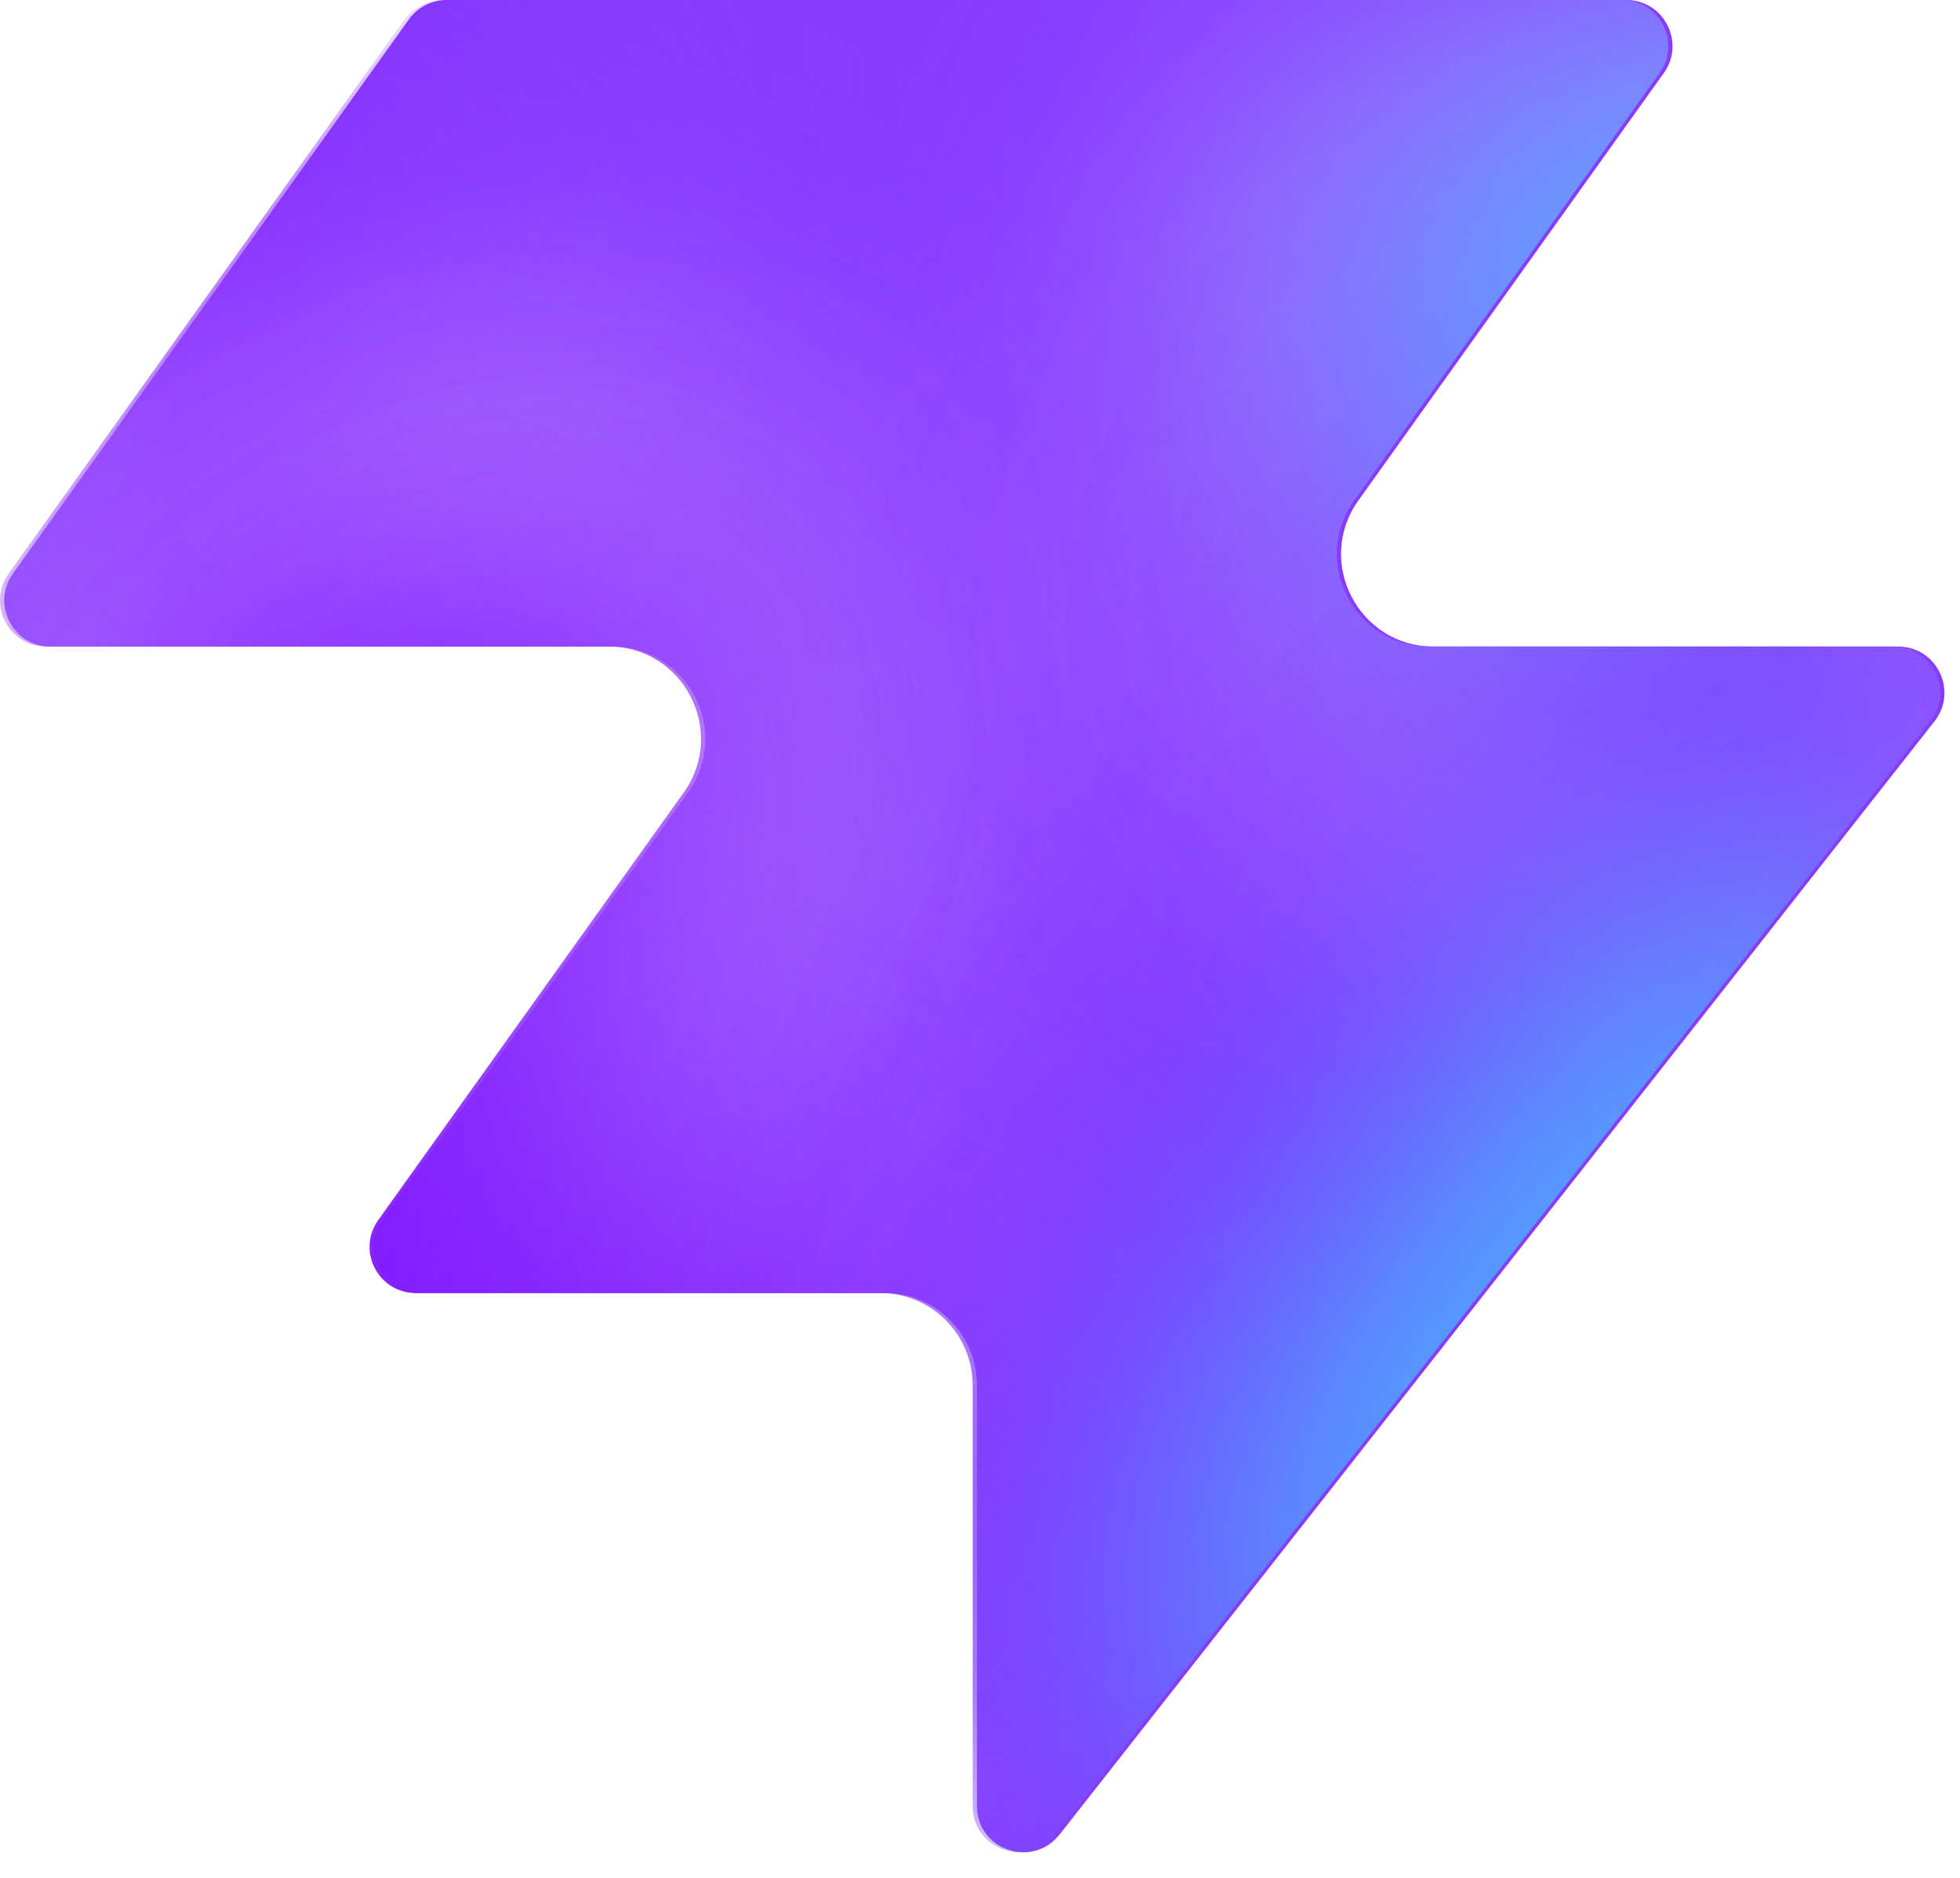
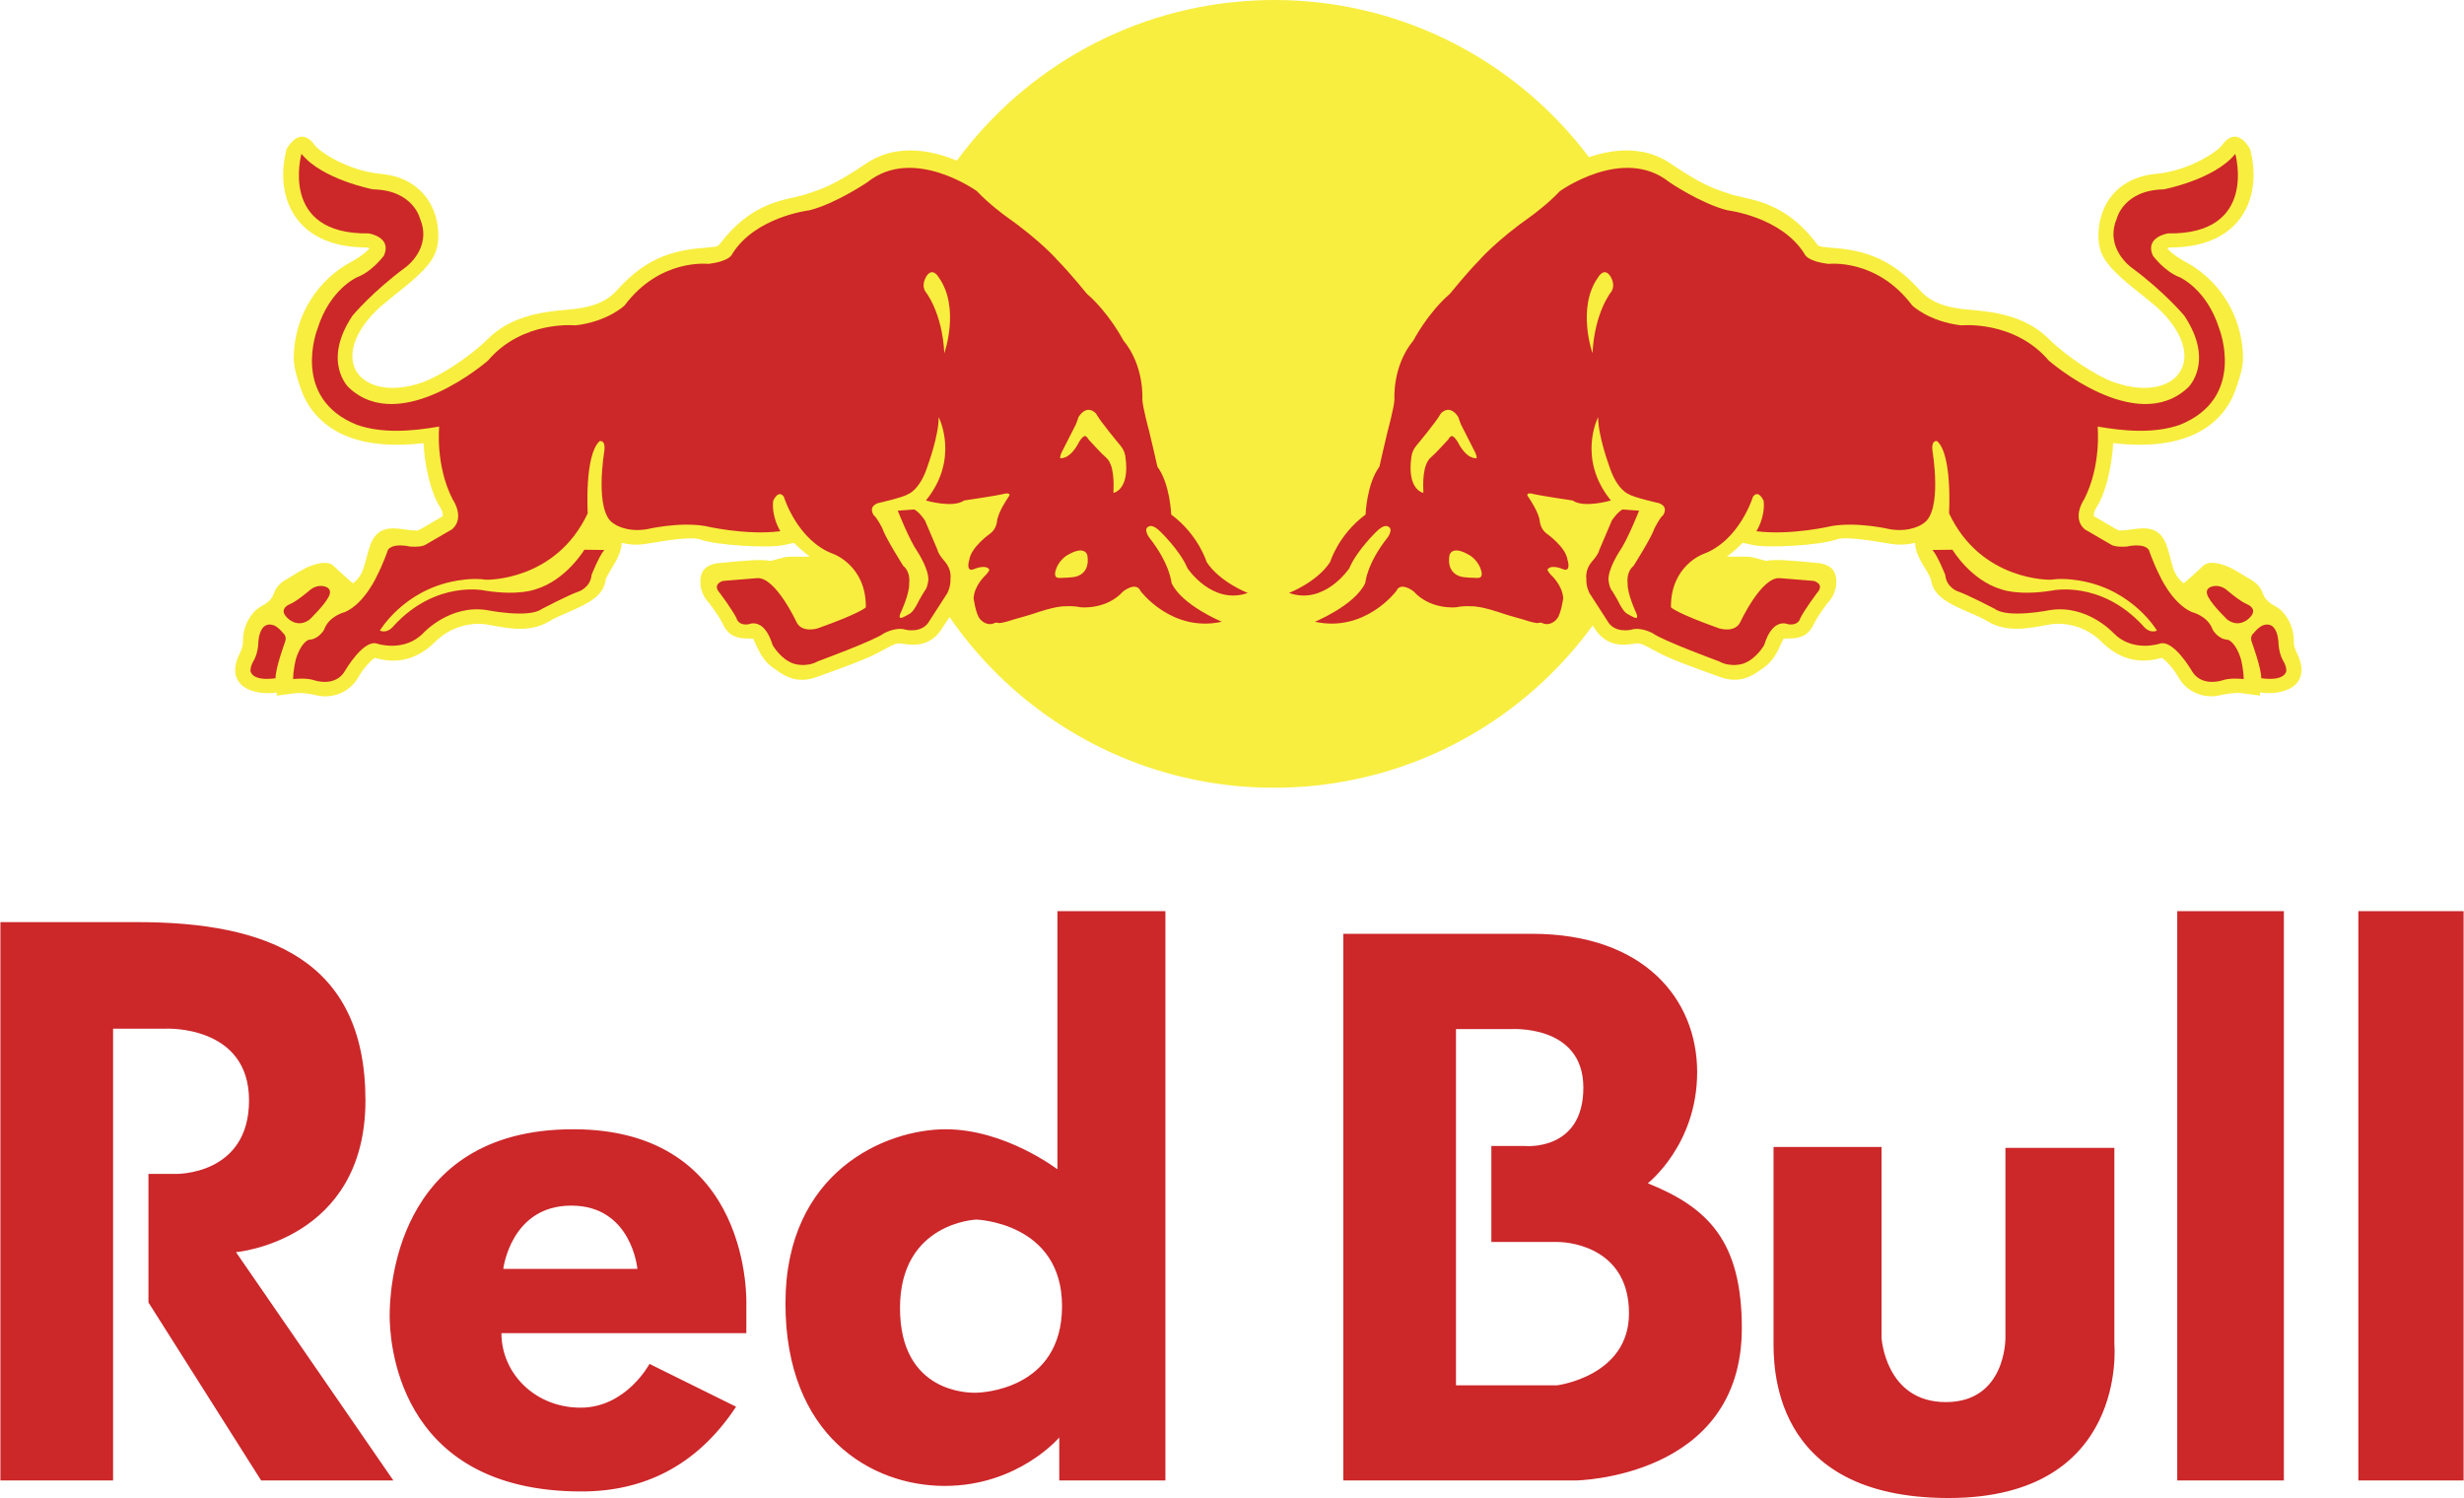
- <svg xmlns="http://www.w3.org/2000/svg" width="48" height="46" fill="none" viewBox="0 0 48 46">
-   <path fill="#863bff" d="M25.946 44.938c-.664.845-2.021.375-2.021-.698V33.937a2.26 2.26 0 0 0-2.262-2.262H10.287c-.92 0-1.456-1.04-.92-1.788l7.48-10.471c1.07-1.497 0-3.578-1.842-3.578H1.237c-.92 0-1.456-1.04-.92-1.788L10.013.474c.214-.297.556-.474.92-.474h28.894c.92 0 1.456 1.04.92 1.788l-7.48 10.471c-1.07 1.498 0 3.579 1.842 3.579h11.377c.943 0 1.473 1.088.89 1.83L25.947 44.94z" style="fill:#863bff;fill:color(display-p3 .525 .23 1);fill-opacity:1" />
-   <mask id="a" width="48" height="46" x="0" y="0" maskUnits="userSpaceOnUse" style="mask-type:alpha">
-     <path fill="#000" d="M25.842 44.938c-.664.844-2.021.375-2.021-.698V33.937a2.26 2.26 0 0 0-2.262-2.262H10.183c-.92 0-1.456-1.04-.92-1.788l7.48-10.471c1.07-1.498 0-3.579-1.842-3.579H1.133c-.92 0-1.456-1.04-.92-1.787L9.91.473c.214-.297.556-.474.92-.474h28.894c.92 0 1.456 1.04.92 1.788l-7.48 10.471c-1.07 1.498 0 3.578 1.842 3.578h11.377c.943 0 1.473 1.088.89 1.832L25.843 44.94z" style="fill:#000;fill-opacity:1" />
-   </mask>
-   <g mask="url(#a)">
-     <g filter="url(#b)">
-       <ellipse cx="5.508" cy="14.704" fill="#ede6ff" rx="5.508" ry="14.704" style="fill:#ede6ff;fill:color(display-p3 .927 .903 1);fill-opacity:1" transform="matrix(.00324 1 1 -.00324 -4.47 31.516)" />
-     </g>
-     <g filter="url(#c)">
-       <ellipse cx="10.399" cy="29.851" fill="#ede6ff" rx="10.399" ry="29.851" style="fill:#ede6ff;fill:color(display-p3 .927 .903 1);fill-opacity:1" transform="matrix(.00324 1 1 -.00324 -39.328 7.883)" />
-     </g>
-     <g filter="url(#d)">
-       <ellipse cx="5.508" cy="30.487" fill="#7e14ff" rx="5.508" ry="30.487" style="fill:#7e14ff;fill:color(display-p3 .492 .077 1);fill-opacity:1" transform="rotate(89.814 -25.913 -14.639)scale(1 -1)" />
-     </g>
-     <g filter="url(#e)">
-       <ellipse cx="5.508" cy="30.599" fill="#7e14ff" rx="5.508" ry="30.599" style="fill:#7e14ff;fill:color(display-p3 .492 .077 1);fill-opacity:1" transform="rotate(89.814 -32.644 -3.334)scale(1 -1)" />
-     </g>
-     <g filter="url(#f)">
-       <ellipse cx="5.508" cy="30.599" fill="#7e14ff" rx="5.508" ry="30.599" style="fill:#7e14ff;fill:color(display-p3 .492 .077 1);fill-opacity:1" transform="matrix(.00324 1 1 -.00324 -34.34 30.47)" />
-     </g>
-     <g filter="url(#g)">
-       <ellipse cx="14.072" cy="22.078" fill="#ede6ff" rx="14.072" ry="22.078" style="fill:#ede6ff;fill:color(display-p3 .927 .903 1);fill-opacity:1" transform="rotate(93.35 24.506 48.493)scale(-1 1)" />
-     </g>
-     <g filter="url(#h)">
-       <ellipse cx="3.47" cy="21.501" fill="#7e14ff" rx="3.47" ry="21.501" style="fill:#7e14ff;fill:color(display-p3 .492 .077 1);fill-opacity:1" transform="rotate(89.009 28.708 47.59)scale(-1 1)" />
-     </g>
-     <g filter="url(#i)">
-       <ellipse cx="3.47" cy="21.501" fill="#7e14ff" rx="3.47" ry="21.501" style="fill:#7e14ff;fill:color(display-p3 .492 .077 1);fill-opacity:1" transform="rotate(89.009 28.708 47.59)scale(-1 1)" />
-     </g>
-     <g filter="url(#j)">
-       <ellipse cx=".387" cy="8.972" fill="#7e14ff" rx="4.407" ry="29.108" style="fill:#7e14ff;fill:color(display-p3 .492 .077 1);fill-opacity:1" transform="rotate(39.51 .387 8.972)" />
-     </g>
-     <g filter="url(#k)">
-       <ellipse cx="47.523" cy="-6.092" fill="#7e14ff" rx="4.407" ry="29.108" style="fill:#7e14ff;fill:color(display-p3 .492 .077 1);fill-opacity:1" transform="rotate(37.892 47.523 -6.092)" />
-     </g>
-     <g filter="url(#l)">
-       <ellipse cx="41.412" cy="6.333" fill="#47bfff" rx="5.971" ry="9.665" style="fill:#47bfff;fill:color(display-p3 .28 .748 1);fill-opacity:1" transform="rotate(37.892 41.412 6.333)" />
-     </g>
-     <g filter="url(#m)">
-       <ellipse cx="-1.879" cy="38.332" fill="#7e14ff" rx="4.407" ry="29.108" style="fill:#7e14ff;fill:color(display-p3 .492 .077 1);fill-opacity:1" transform="rotate(37.892 -1.88 38.332)" />
-     </g>
-     <g filter="url(#n)">
-       <ellipse cx="-1.879" cy="38.332" fill="#7e14ff" rx="4.407" ry="29.108" style="fill:#7e14ff;fill:color(display-p3 .492 .077 1);fill-opacity:1" transform="rotate(37.892 -1.88 38.332)" />
-     </g>
-     <g filter="url(#o)">
-       <ellipse cx="35.651" cy="29.907" fill="#7e14ff" rx="4.407" ry="29.108" style="fill:#7e14ff;fill:color(display-p3 .492 .077 1);fill-opacity:1" transform="rotate(37.892 35.651 29.907)" />
-     </g>
-     <g filter="url(#p)">
-       <ellipse cx="38.418" cy="32.4" fill="#47bfff" rx="5.971" ry="15.297" style="fill:#47bfff;fill:color(display-p3 .28 .748 1);fill-opacity:1" transform="rotate(37.892 38.418 32.4)" />
-     </g>
+ <svg xmlns="http://www.w3.org/2000/svg" width="2500" height="1520" viewBox="0 0 338.072 205.615" id="redbull">
+   <path fill="#f8ee3f" d="M164.622 107.162c.299.057.598.11.896.163l-.896-.163zm2.444.407c.348.052.696.098 1.045.144l-1.045-.144zm2.584.31c.34.031.678.06 1.018.086l-1.018-.086zm1.382.111c.287.021.574.038.861.053l-.861-.053zm1.279.075c.34.015.68.028 1.02.039l-1.02-.039zm1.358.043a44.48 44.48 0 0 0 2.279.002l-2.279-.002zm2.642-.004a62.8 62.8 0 0 0 1.062-.041l-1.062.041zm1.396-.057c.307-.017.609-.036.914-.057l-.914.057zm1.231-.079c.332-.025.665-.053.995-.084l-.995.084zm2.698-.274c.256-.03.51-.063.763-.103l-.763.103zm46.657-85.818a9.605 9.605 0 0 0-.846-.404l.846.404zm-2.772-.997a10.845 10.845 0 0 0-1.07-.164l1.07.164zm66.407 51.863l-.193.027.193-.027zm-247.9-15.069a10.224 10.224 0 0 1-2.724-4.118c-.454-1.315-1.042-2.958-1.042-4.353.029-6.29 3.7-10.962 7.652-13.125 1.796-.982 2.463-1.656 2.737-2.002a1.296 1.296 0 0 0-.415-.106c-5.379 0-8.137-2.09-9.491-3.859-1.283-1.657-1.938-3.793-1.938-6.129 0-1.135.16-2.323.475-3.538 1.516-2.504 2.956-1.816 3.838-.535.562.802 4.413 3.532 9.158 3.965 3.453.328 5.314 2.017 6.282 3.366 1.116 1.562 1.544 3.444 1.544 5.045 0 .655-.074 1.27-.215 1.817-.52 2.11-2.743 4.012-5.839 6.435l-1.756 1.456c-2.571 2.25-3.986 4.754-3.986 6.876 0 .53.093 1.047.272 1.524.074.196.163.385.268.564 1.149 1.945 4.396 3.165 9.106 1.517 2.177-.755 6.368-3.393 8.927-5.93 3.011-3.004 7.03-3.725 10.9-4.031 3.356-.253 5.422-1.076 6.877-2.712 4.3-4.845 8.438-5.526 12.311-5.814 1.482-.114 1.562-.22 1.755-.481 2.135-2.843 4.328-4.348 6.296-5.224 1.5-.667 2.87-.971 3.992-1.217l1.362-.335.34-.12c2.156-.694 3.825-1.269 8.211-4.233l.187-.118.001-.002.184-.115.002-.001.185-.109.003-.001.185-.106.003-.001.186-.098.006-.002.184-.096.006-.002.185-.09.008-.002.186-.086.007-.004.187-.078.008-.003.186-.077.01-.002.187-.07.009-.005.185-.066.197-.066.013-.003.184-.059.012-.003.187-.054.013-.003.185-.051.014-.004.186-.044.017-.004.183-.042.015-.004.187-.038.016-.004.185-.034.017-.003.185-.031.017-.002.183-.027.019-.004.184-.021.019-.004.181-.02.02-.001.183-.017.021-.002.182-.013.021-.002.179-.011.021-.001.181-.008.202-.006h.021l.18-.002h.224l.178.002.021.001h.021c.128.003.256.011.384.018l.176.011.025.002.173.013.026.002.173.017.027.003.172.017.028.002.171.021.027.004.17.021.029.005.168.025.028.005.169.026.03.006.165.029.031.005.164.03.03.007c.262.049.52.107.773.169l.159.04.032.009c.255.066.507.136.755.21l.147.046.036.011c.492.155.969.33 1.431.515l.13.054.17.07C140.648 9.307 155.478.828 172.333.061V.057A56.503 56.503 0 0 1 174.824 0a56.724 56.724 0 0 1 1.647.025c.273.009.546.02.818.031h.003c.27.013.543.026.814.043 16.31.98 30.674 9.194 39.925 21.475 1.321-.459 2.76-.792 4.229-.892l.039-.002.139-.009.145-.007.035-.002.038-.001.142-.004.038-.002.142-.001.038-.001.145-.001h.035l.145.001h.036l.179.003.146.006.032.001.146.007.034.002.147.01.028.002.149.012.029.002.15.015.027.003a10.8 10.8 0 0 1 1.07.164l.157.032.021.005.155.037.022.004.156.04.021.005.158.042.017.005.162.045.015.005.158.049.018.005.161.053.014.004.174.061.163.058.01.005.162.063.01.004.165.066.01.005c.285.12.567.253.846.404l.005.003.165.088.002.002.165.095.003.001.165.1.002.001.163.103v.001l.165.106c3.022 2.054 4.768 2.959 6.258 3.55.67.267 1.292.468 1.952.683l.347.12 1.376.335c.746.164 1.598.353 2.521.655 2.309.752 5.068 2.212 7.745 5.786.194.261.28.367 1.769.481 3.869.289 8 .969 12.318 5.814 1.444 1.636 3.5 2.458 6.855 2.712 3.893.306 7.899 1.026 10.904 4.031 2.562 2.537 6.748 5.175 8.931 5.93 4.708 1.648 7.971.428 9.093-1.517.246-.41.411-.861.495-1.338a4.34 4.34 0 0 0 .067-.75c0-2.122-1.417-4.626-3.981-6.876l-.319-.265-1.454-1.191c-3.084-2.423-5.308-4.325-5.844-6.435-.141-.547-.202-1.162-.202-1.817 0-1.602.438-3.483 1.532-5.045.975-1.349 2.856-3.038 6.287-3.366 4.77-.433 8.6-3.163 9.16-3.965.897-1.281 2.323-1.969 3.833.535.32 1.215.48 2.403.48 3.538 0 2.349-.655 4.472-1.937 6.129-1.363 1.769-4.112 3.859-9.5 3.859-.114 0-.273.053-.406.106.267.347.934 1.021 2.734 2.002 3.952 2.164 7.627 6.836 7.66 13.125 0 1.395-.581 3.037-1.05 4.353a10.363 10.363 0 0 1-2.28 3.699c-.137.142-.28.282-.431.419-2.226 2.068-5.934 3.691-12.112 3.322a33.547 33.547 0 0 1-1.947-.176c-.16 3.117-1.015 6.822-2.218 8.691-.366.587-.438.981-.438 1.174 0 .081.008.128.008.162.038.013 2.741 1.608 2.741 1.608l.436.221s.254.12.287.147c.039-.014.934-.054.934-.054l.177-.025.018-.002c1.69-.161 4.271-.988 5.368 2.076.287.813.462 1.521.627 2.148.335 1.282.622 2.234 1.744 3.099 0 0 .555-.476 1.185-1.036a44.138 44.138 0 0 0 1.431-1.321c.782-.801 2.229-.394 3.272 0 1.055.4 2.361 1.309 3.284 1.835.929.521 1.441 1.182 1.708 1.971.279.787.924 1.308 1.908 1.829.95.54 2.312 2.27 2.312 4.605 0 .358.04.664.141.989.069.215.163.439.292.694 1.328 2.677.262 4.025-.507 4.593-1.034.774-2.858 1.094-4.572.814l.014.44-2.503-.334c-.97-.121-2.249.127-3.013.286l-.18.048c-1.782.354-4.112-.249-5.421-2.375-.048-.079-.096-.158-.141-.242-.668-1.173-1.708-2.262-2.217-2.563-.735.202-1.896.476-3.278.335-1.282-.129-2.761-.621-4.265-1.867-.249-.207-.5-.436-.749-.684-2.21-2.217-5.126-2.671-6.959-2.39l-1.093.194c-2.256.408-5.074.928-7.677-.66-.648-.395-1.582-.802-2.498-1.189-2.363-1.029-4.806-2.09-5.139-4.327-.056-.399-.488-1.128-.843-1.708-.312-.513-.652-1.074-.915-1.675-.253-.574-.435-1.185-.452-1.823a7.975 7.975 0 0 1-2.371.242 8.816 8.816 0 0 1-.842-.083l-1.026-.159c-1.729-.295-5.35-.89-6.503-.469-2.296.828-9.521 1.228-11.502.775 0 0-.729-.16-1.416-.306-.66.681-1.396 1.32-2.17 1.889 1.45.079 2.725-.101 3.601.125l1.82.48c.581-.172 2.002-.152 2.809-.079l2.132.16 2.432.234c1.172.235 2.416.741 2.203 3.037-.082.708-.478 1.709-1.074 2.297-.328.36-1.599 2.203-1.878 2.783l-.091.181c-.495 1.055-1.229 2.024-3.366 2.024a7.7 7.7 0 0 0-.813.032c-.065.173-.24.494-.24.494-.481 1.094-1.176 2.617-2.504 3.498l-.355.255c-1.066.761-2.842 2.015-5.561 1.028l-.936-.335c-2.37-.854-5.954-2.135-7.763-3.124l-.254-.14c-1.685-.922-2.058-1.107-2.67-1.021l-.34.053c-1.292.181-3.728.508-5.412-2.284l-.154-.242c-7.985 10.96-19.987 18.805-33.839 21.366l-.061.013c-.472.086-.948.166-1.424.241l-.177.026-.651.096c-.253.038-.507.072-.763.104l-.464.058-.732.079-.507.053c-.33.031-.663.059-.995.084l-.315.021c-.305.021-.607.041-.914.057l-.334.018c-.354.017-.706.03-1.062.041l-.361.006a44.25 44.25 0 0 1-2.279-.002l-.34-.004a86.89 86.89 0 0 1-1.02-.039l-.416-.023c-.287-.016-.574-.031-.861-.053l-.365-.024a69.83 69.83 0 0 1-1.018-.086l-.502-.052-.665-.072-.371-.043a33.63 33.63 0 0 1-1.045-.145l-.421-.062-.744-.116-.383-.064c-.299-.053-.598-.105-.896-.163l-.645-.129-.33-.067c-.441-.096-.885-.191-1.323-.297l-.116-.027-.689-.168-.354-.091c-.411-.106-.82-.22-1.228-.334l-.146-.043c-12.146-3.504-22.525-11.153-29.522-21.313l-.921 1.402c-1.668 2.792-4.099 2.464-5.408 2.284l-.34-.053c-.61-.086-.996.099-2.665 1.021l-.268.14c-1.803.989-5.373 2.27-7.756 3.124l-.938.335c-2.717.987-4.499-.269-5.545-1.028l-.367-.255c-1.329-.88-2.017-2.403-2.505-3.498 0 0-.16-.321-.238-.494a7.774 7.774 0 0 0-.815-.032c-2.117 0-2.872-.969-3.359-2.024l-.086-.181c-.287-.58-1.542-2.423-1.889-2.783-.587-.587-1.004-1.589-1.07-2.297-.22-2.296 1.041-2.802 2.202-3.037l2.433-.234 2.136-.16c.794-.073 2.216-.093 2.796.079l1.822-.48c.867-.226 2.155-.046 3.592-.125a20.673 20.673 0 0 1-2.163-1.889c-.695.146-1.417.306-1.417.306-1.987.453-9.199.053-11.481-.775-1.16-.421-4.778.173-6.515.469l-1.042.159a7.952 7.952 0 0 1-3.19-.159c-.055 1.307-.763 2.494-1.37 3.498-.353.58-.8 1.309-.854 1.708-.312 2.237-2.785 3.298-5.141 4.327-.915.387-1.835.794-2.488 1.189-2.584 1.588-5.415 1.068-7.678.66l-1.096-.194c-1.823-.281-4.741.173-6.956 2.39-3.387 3.379-6.757 2.636-8.292 2.216-.508.301-1.555 1.39-2.218 2.563-1.28 2.324-3.725 2.984-5.567 2.617l-.185-.048c-.756-.159-2.019-.407-2.986-.286l-2.518.334.027-.44c-1.723.28-3.553-.041-4.591-.814-.763-.568-1.832-1.916-.482-4.593.313-.642.42-1.088.42-1.683 0-2.336 1.351-4.065 2.299-4.605.994-.521 1.648-1.042 1.914-1.829.261-.789.773-1.45 1.703-1.971.92-.526 2.229-1.435 3.278-1.835 1.047-.394 2.494-.801 3.283 0 .795.774 2.616 2.356 2.616 2.356 1.671-1.29 1.511-2.777 2.377-5.248 1.083-3.064 3.674-2.237 5.356-2.076l.193.027s.907.04.934.054c.047-.027.301-.147.301-.147l.421-.221s2.716-1.595 2.743-1.608c.012-.033.012-.081.012-.162 0-.193-.066-.587-.433-1.174-1.208-1.87-2.062-5.574-2.217-8.691-.436.052-.857.095-1.271.128-6.578.528-10.487-1.136-12.774-3.279z" />
+   <g fill="#cc2729">
+     <path d="M60.222 58.547s-.548 5.305 1.842 9.98c0 0 1.771 2.51-.068 4.122l-3.661 2.128s-.492.366-2.125.242c0 0-2.257-.559-3.011.438 0 0-.655 1.917-1.475 3.497 0 0-1.667 3.83-4.426 5.057 0 0-2.199.504-2.866 2.411 0 0-.709 1.338-2.129 1.397 0 0-1.059.336-1.76 2.695 0 0-.382 1.526-.362 2.696 0 0 1.806-.237 2.983.189 0 0 2.894.972 4.188-1.412 0 0 2.5-4.281 4.354-3.637 0 0 3.724 1.246 6.354-1.472 0 0 3.613-3.947 8.716-3.135 0 0 5.748 1.164 7.541-.162 0 0 3.625-1.895 4.985-2.365 0 0 1.664-.489 1.836-2.311 0 0 1.012-2.563 1.748-3.417l-2.742-.031s-2.483 4.176-6.702 5.435c0 0-2.307.922-6.938.173 0 0-6.649-1.506-12.489 4.801 0 0-.798 1.153-1.937.692 0 0 3.227-5.503 10.312-6.807 0 0 2.319-.493 4.253-.179 0 0 9.543.28 13.968-9.115 0 0-.479-8.01 1.634-9.907 0 0 .816-.25.653 1.299 0 0-1.452 8.391 1.275 10.016 0 0 1.583 1.244 4.512.784 0 0 4.44-1.061 8.049-.443 0 0 5.55 1.317 10.319.708 0 0-1.238-1.896-.995-4.163 0 0 .683-1.623 1.466-.579 0 0 1.835 6.062 6.85 7.881 0 0 4.479 1.631 4.406 7.312 0 0-.686.779-6.625 2.889 0 0-2.219.701-2.934-.957 0 0-2.864-6.13-5.357-5.941l-4.681.38s-1.597.409-.421 1.689c0 0 1.603 2.131 2.258 3.403 0 0 .191 1.087 1.697.856 0 0 2.089-1.035 3.267 2.851 0 0 1.078 1.943 2.903 2.564 0 0 1.707.57 3.309-.329 0 0 7.731-2.838 9.077-3.844 0 0 1.672-.936 2.998-.486 0 0 2.319.553 3.274-1.277l2.396-3.707s.526-.913.453-2.06c0 0 .217-1.136-.741-2.291 0 0-.905-.957-1.048-1.65l-1.708-4.014s-.692-1.072-1.452-1.513l-2.28.167s1.569 4.01 2.718 5.644c0 0 1.555 2.378 1.476 3.89 0 0-.103 1.06-.521 1.502 0 0-.526.842-.738 1.251 0 0-.691 1.5-1.252 1.833 0 0-.97.574-1.206.597 0 0-.422.117-.109-.639 0 0 1.278-2.689 1.194-4.127 0 0 .248-1.498-.812-2.375 0 0-2.484-3.921-2.84-5.093 0 0-.779-1.568-1.194-1.837 0 0-.868-1.141.533-1.675 0 0 3.49-.788 4.115-1.216 0 0 1.678-.508 2.768-4.003 0 0 1.501-4.076 1.479-6.592 0 0 2.942 5.672-1.75 11.44 0 0 3.713 1.095 5.249 0 0 0 4.625-.676 5.518-.922 0 0 1.163-.281.499.544 0 0-1.395 1.984-1.513 3.284 0 0-.09 1.035-.938 1.641 0 0-2.629 1.841-2.86 3.604 0 0-.562 1.697.599 1.291 0 0 1.574-.729 2.13.005 0 0 .163.077-.444.758 0 0-1.579 1.374-1.697 3.218 0 0 .292 2.128.85 2.812 0 0 .711.986 1.835.673 0 0 .298-.241.836-.079 0 0 .556-.002 2.008-.504 0 0 2.201-.605 2.937-.865 0 0 2.802-1.002 4.184-.932 0 0 .899-.099 2.045.13 0 0 3.504.398 5.839-2.183 0 0 1.777-1.409 2.38-.041 0 0 4.263 5.72 11.163 4.213 0 0-5.49-2.258-6.914-5.333 0 0-.19-2.611-3.066-6.237 0 0-.879-1.203-.031-1.516 0 0 .491-.367 1.562.708 0 0 2.732 2.621 3.719 5.02 0 0 3.393 5.127 8.283 3.404 0 0-3.839-1.481-5.643-4.243 0 0-1.115-3.738-4.863-6.519 0 0-.147-4.201-1.895-6.562 0 0-.891-3.945-1.131-4.867 0 0-.943-3.465-.937-4.422 0 0 .312-4.526-2.606-8.049 0 0-1.955-3.769-5-6.395 0 0-2.314-2.859-4.035-4.61 0 0-2.264-2.654-7.2-6.117 0 0-2.235-1.625-3.872-3.372 0 0-8.707-6.267-14.997-1.24 0 0-4.344 2.955-7.972 3.87 0 0-7.456.868-10.635 6.043 0 0-.272.956-3.277 1.32 0 0-6.601-.797-11.461 5.695 0 0-2.258 2.204-6.728 2.74 0 0-7.29-.746-12.036 4.843 0 0-11.976 10.447-19.117 3.672 0 0-3.7-3.503.53-9.846 0 0 2.683-3.238 7.26-6.621 0 0 3.713-2.616 2.011-6.683 0 0-.899-3.93-6.464-4.034 0 0-6.983-1.349-9.807-4.875 0 0-3.153 11.105 9.222 10.92 0 0 3.225.477 2.099 3.037 0 0-1.581 2.19-3.703 2.987 0 0-3.733 1.633-5.42 7.069 0 0-3.77 9.516 5.428 13.189 3.54 1.223 7.629.863 11.272.229zM42.513 80.971c.499-.417 1.23-.652 1.879-.5 1.464.315.578 1.583.578 1.583-.593 1.109-2.528 2.98-2.528 2.98-1.721 1.289-3.084-.246-3.084-.246-1.275-1.257.384-1.865.384-1.865.965-.392 2.771-1.952 2.771-1.952zm-3.69 5.948s.535.395.249 1.175c0 0-1.366 3.739-1.302 4.994 0 0-3.023.54-3.442-.952 0 0-.081-.576.412-1.411 0 0 .513-.779.646-2.204 0 0-.045-3.586 2.278-2.636.461.258.825.633 1.159 1.034zm106.55-7.588c-.532-.013-.667-.208-.603-.794.357-1.629 1.663-2.332 1.663-2.332 2.45-1.464 2.748.002 2.748.002.449 2.615-1.618 2.944-1.618 2.944-.413.142-2.19.18-2.19.18zm7.391-11.678c.045-1.227.149-3.954-1.098-4.928-.46-.366-2.28-2.359-2.28-2.359-.277-.483-.49-.513-.49-.513-.375-.036-.859.836-.859.836-1.296 2.501-2.589 2.196-2.589 2.196-.011-.456.294-.965.294-.965a420.64 420.64 0 0 0 1.859-3.654c.189-.434.363-1.012.363-1.012 1.251-1.939 2.43-.463 2.43-.463.526 1.027 3.331 4.373 3.331 4.373.622.74.682 1.535.682 1.535.65 4.583-1.643 4.954-1.643 4.954zm-25.835-27.666c-.383-.689-.225-1.392.16-2.062.868-1.33 1.679.121 1.679.121 2.997 4.178.784 10.433.784 10.433-.308-5.757-2.623-8.492-2.623-8.492zM287.842 58.547s.548 5.305-1.842 9.98c0 0-1.771 2.51.068 4.122l3.662 2.128s.491.366 2.125.242c0 0 2.256-.559 3.009.438 0 0 .656 1.917 1.475 3.497 0 0 1.67 3.83 4.429 5.057 0 0 2.198.504 2.863 2.411 0 0 .711 1.338 2.129 1.397 0 0 1.061.336 1.761 2.695 0 0 .383 1.526.364 2.696 0 0-1.807-.237-2.985.189 0 0-2.893.972-4.187-1.412 0 0-2.5-4.281-4.354-3.637 0 0-3.723 1.246-6.354-1.472 0 0-3.612-3.947-8.716-3.135 0 0-5.746 1.164-7.54-.162 0 0-3.625-1.895-4.985-2.365 0 0-1.665-.489-1.835-2.311 0 0-1.013-2.563-1.749-3.417l2.741-.031s2.482 4.176 6.701 5.435c0 0 2.309.922 6.938.173 0 0 6.65-1.506 12.49 4.801 0 0 .799 1.153 1.936.692 0 0-3.225-5.503-10.311-6.807 0 0-2.318-.493-4.254-.179 0 0-9.543.28-13.97-9.115 0 0 .481-8.01-1.632-9.907 0 0-.814-.25-.654 1.299 0 0 1.451 8.391-1.274 10.016 0 0-1.584 1.244-4.513.784 0 0-4.439-1.061-8.047-.443 0 0-5.552 1.317-10.321.708 0 0 1.239-1.896.996-4.163 0 0-.684-1.623-1.467-.579 0 0-1.835 6.062-6.851 7.881 0 0-4.479 1.631-4.406 7.312 0 0 .688.779 6.628 2.889 0 0 2.22.701 2.935-.957 0 0 2.861-6.13 5.355-5.941l4.683.38s1.596.409.419 1.689c0 0-1.601 2.131-2.258 3.403 0 0-.189 1.087-1.696.856 0 0-2.089-1.035-3.269 2.851 0 0-1.076 1.943-2.901 2.564 0 0-1.708.57-3.309-.329 0 0-7.731-2.838-9.076-3.844 0 0-1.673-.936-2.998-.486 0 0-2.317.553-3.272-1.277l-2.396-3.707s-.528-.913-.454-2.06c0 0-.218-1.136.741-2.291 0 0 .906-.957 1.048-1.65l1.709-4.014s.692-1.072 1.451-1.513l2.282.167s-1.571 4.01-2.721 5.644c0 0-1.555 2.378-1.476 3.89 0 0 .104 1.06.521 1.502 0 0 .526.842.739 1.251 0 0 .688 1.5 1.251 1.833 0 0 .969.574 1.206.597 0 0 .423.117.106-.639 0 0-1.274-2.689-1.193-4.127 0 0-.246-1.498.812-2.375 0 0 2.486-3.921 2.844-5.093 0 0 .776-1.568 1.192-1.837 0 0 .868-1.141-.533-1.675 0 0-3.489-.788-4.114-1.216 0 0-1.678-.508-2.769-4.003 0 0-1.5-4.076-1.479-6.592 0 0-2.942 5.672 1.751 11.44 0 0-3.713 1.095-5.249 0 0 0-4.624-.676-5.52-.922 0 0-1.16-.281-.498.544 0 0 1.394 1.984 1.514 3.284 0 0 .088 1.035.938 1.641 0 0 2.629 1.841 2.858 3.604 0 0 .563 1.697-.599 1.291 0 0-1.573-.729-2.129.005 0 0-.163.077.444.758 0 0 1.579 1.374 1.696 3.218 0 0-.292 2.128-.851 2.812 0 0-.71.986-1.834.673 0 0-.297-.241-.838-.079 0 0-.555-.002-2.007-.504 0 0-2.201-.605-2.937-.865 0 0-2.802-1.002-4.185-.932 0 0-.899-.099-2.045.13 0 0-3.505.398-5.84-2.183 0 0-1.777-1.409-2.378-.041 0 0-4.264 5.72-11.165 4.213 0 0 5.493-2.258 6.916-5.333 0 0 .188-2.611 3.064-6.237 0 0 .878-1.203.03-1.516 0 0-.49-.367-1.562.708 0 0-2.729 2.621-3.717 5.02 0 0-3.395 5.127-8.283 3.404 0 0 3.837-1.481 5.641-4.243 0 0 1.115-3.738 4.866-6.519 0 0 .146-4.201 1.895-6.562 0 0 .892-3.945 1.13-4.867 0 0 .942-3.465.936-4.422 0 0-.312-4.526 2.607-8.049 0 0 1.954-3.769 5.002-6.395 0 0 2.313-2.859 4.033-4.61 0 0 2.265-2.654 7.201-6.117 0 0 2.234-1.625 3.87-3.372 0 0 8.706-6.267 14.998-1.24 0 0 4.344 2.955 7.974 3.87 0 0 7.454.868 10.631 6.043 0 0 .272.956 3.277 1.32 0 0 6.601-.797 11.462 5.695 0 0 2.258 2.204 6.729 2.74 0 0 7.286-.746 12.032 4.843 0 0 11.977 10.447 19.119 3.672 0 0 3.698-3.503-.531-9.846 0 0-2.682-3.238-7.258-6.621 0 0-3.716-2.616-2.012-6.683 0 0 .899-3.93 6.464-4.034 0 0 6.983-1.349 9.806-4.875 0 0 3.155 11.105-9.222 10.92 0 0-3.226.477-2.099 3.037 0 0 1.581 2.19 3.703 2.987 0 0 3.733 1.633 5.421 7.069 0 0 3.771 9.516-5.431 13.189-3.535 1.223-7.623.863-11.266.229zm17.71 22.424c-.5-.417-1.231-.652-1.878-.5-1.466.315-.579 1.583-.579 1.583.594 1.109 2.529 2.98 2.529 2.98 1.723 1.289 3.084-.246 3.084-.246 1.273-1.257-.387-1.865-.387-1.865-.963-.392-2.769-1.952-2.769-1.952zm3.688 5.948s-.532.395-.249 1.175c0 0 1.366 3.739 1.303 4.994 0 0 3.025.54 3.441-.952 0 0 .081-.576-.411-1.411 0 0-.513-.779-.646-2.204 0 0 .046-3.586-2.277-2.636-.462.258-.826.633-1.161 1.034zm-106.55-7.588c.533-.013.67-.208.604-.794-.358-1.629-1.662-2.332-1.662-2.332-2.45-1.464-2.749.002-2.749.002-.447 2.615 1.619 2.944 1.619 2.944.413.142 2.188.18 2.188.18zm-7.389-11.678c-.046-1.227-.151-3.954 1.098-4.928.462-.366 2.28-2.359 2.28-2.359.277-.483.49-.513.49-.513.373-.036.86.836.86.836 1.294 2.501 2.589 2.196 2.589 2.196.01-.456-.297-.965-.297-.965a415.326 415.326 0 0 1-1.858-3.654 11.297 11.297 0 0 1-.363-1.012c-1.251-1.939-2.429-.463-2.429-.463-.526 1.027-3.33 4.373-3.33 4.373a2.977 2.977 0 0 0-.685 1.535c-.647 4.583 1.645 4.954 1.645 4.954zm25.834-27.666c.383-.689.225-1.392-.16-2.062-.868-1.33-1.677.121-1.677.121-2.998 4.178-.785 10.433-.785 10.433.306-5.757 2.622-8.492 2.622-8.492z" />
  </g>
-   <defs>
-     <filter id="b" width="60.045" height="41.654" x="-19.77" y="16.149" color-interpolation-filters="sRGB" filterUnits="userSpaceOnUse">
-       <feFlood flood-opacity="0" result="BackgroundImageFix" />
-       <feBlend in="SourceGraphic" in2="BackgroundImageFix" result="shape" />
-       <feGaussianBlur result="effect1_foregroundBlur_2002_17158" stdDeviation="7.659" />
-     </filter>
-     <filter id="c" width="90.34" height="51.437" x="-54.613" y="-7.533" color-interpolation-filters="sRGB" filterUnits="userSpaceOnUse">
-       <feFlood flood-opacity="0" result="BackgroundImageFix" />
-       <feBlend in="SourceGraphic" in2="BackgroundImageFix" result="shape" />
-       <feGaussianBlur result="effect1_foregroundBlur_2002_17158" stdDeviation="7.659" />
-     </filter>
-     <filter id="d" width="79.355" height="29.4" x="-49.64" y="2.03" color-interpolation-filters="sRGB" filterUnits="userSpaceOnUse">
-       <feFlood flood-opacity="0" result="BackgroundImageFix" />
-       <feBlend in="SourceGraphic" in2="BackgroundImageFix" result="shape" />
-       <feGaussianBlur result="effect1_foregroundBlur_2002_17158" stdDeviation="4.596" />
-     </filter>
-     <filter id="e" width="79.579" height="29.4" x="-45.045" y="20.029" color-interpolation-filters="sRGB" filterUnits="userSpaceOnUse">
-       <feFlood flood-opacity="0" result="BackgroundImageFix" />
-       <feBlend in="SourceGraphic" in2="BackgroundImageFix" result="shape" />
-       <feGaussianBlur result="effect1_foregroundBlur_2002_17158" stdDeviation="4.596" />
-     </filter>
-     <filter id="f" width="79.579" height="29.4" x="-43.513" y="21.178" color-interpolation-filters="sRGB" filterUnits="userSpaceOnUse">
-       <feFlood flood-opacity="0" result="BackgroundImageFix" />
-       <feBlend in="SourceGraphic" in2="BackgroundImageFix" result="shape" />
-       <feGaussianBlur result="effect1_foregroundBlur_2002_17158" stdDeviation="4.596" />
-     </filter>
-     <filter id="g" width="74.749" height="58.852" x="15.756" y="-17.901" color-interpolation-filters="sRGB" filterUnits="userSpaceOnUse">
-       <feFlood flood-opacity="0" result="BackgroundImageFix" />
-       <feBlend in="SourceGraphic" in2="BackgroundImageFix" result="shape" />
-       <feGaussianBlur result="effect1_foregroundBlur_2002_17158" stdDeviation="7.659" />
-     </filter>
-     <filter id="h" width="61.377" height="25.362" x="23.548" y="2.284" color-interpolation-filters="sRGB" filterUnits="userSpaceOnUse">
-       <feFlood flood-opacity="0" result="BackgroundImageFix" />
-       <feBlend in="SourceGraphic" in2="BackgroundImageFix" result="shape" />
-       <feGaussianBlur result="effect1_foregroundBlur_2002_17158" stdDeviation="4.596" />
-     </filter>
-     <filter id="i" width="61.377" height="25.362" x="23.548" y="2.284" color-interpolation-filters="sRGB" filterUnits="userSpaceOnUse">
-       <feFlood flood-opacity="0" result="BackgroundImageFix" />
-       <feBlend in="SourceGraphic" in2="BackgroundImageFix" result="shape" />
-       <feGaussianBlur result="effect1_foregroundBlur_2002_17158" stdDeviation="4.596" />
-     </filter>
-     <filter id="j" width="56.045" height="63.649" x="-27.636" y="-22.853" color-interpolation-filters="sRGB" filterUnits="userSpaceOnUse">
-       <feFlood flood-opacity="0" result="BackgroundImageFix" />
-       <feBlend in="SourceGraphic" in2="BackgroundImageFix" result="shape" />
-       <feGaussianBlur result="effect1_foregroundBlur_2002_17158" stdDeviation="4.596" />
-     </filter>
-     <filter id="k" width="54.814" height="64.646" x="20.116" y="-38.415" color-interpolation-filters="sRGB" filterUnits="userSpaceOnUse">
-       <feFlood flood-opacity="0" result="BackgroundImageFix" />
-       <feBlend in="SourceGraphic" in2="BackgroundImageFix" result="shape" />
-       <feGaussianBlur result="effect1_foregroundBlur_2002_17158" stdDeviation="4.596" />
-     </filter>
-     <filter id="l" width="33.541" height="35.313" x="24.641" y="-11.323" color-interpolation-filters="sRGB" filterUnits="userSpaceOnUse">
-       <feFlood flood-opacity="0" result="BackgroundImageFix" />
-       <feBlend in="SourceGraphic" in2="BackgroundImageFix" result="shape" />
-       <feGaussianBlur result="effect1_foregroundBlur_2002_17158" stdDeviation="4.596" />
-     </filter>
-     <filter id="m" width="54.814" height="64.646" x="-29.286" y="6.009" color-interpolation-filters="sRGB" filterUnits="userSpaceOnUse">
-       <feFlood flood-opacity="0" result="BackgroundImageFix" />
-       <feBlend in="SourceGraphic" in2="BackgroundImageFix" result="shape" />
-       <feGaussianBlur result="effect1_foregroundBlur_2002_17158" stdDeviation="4.596" />
-     </filter>
-     <filter id="n" width="54.814" height="64.646" x="-29.286" y="6.009" color-interpolation-filters="sRGB" filterUnits="userSpaceOnUse">
-       <feFlood flood-opacity="0" result="BackgroundImageFix" />
-       <feBlend in="SourceGraphic" in2="BackgroundImageFix" result="shape" />
-       <feGaussianBlur result="effect1_foregroundBlur_2002_17158" stdDeviation="4.596" />
-     </filter>
-     <filter id="o" width="54.814" height="64.646" x="8.244" y="-2.416" color-interpolation-filters="sRGB" filterUnits="userSpaceOnUse">
-       <feFlood flood-opacity="0" result="BackgroundImageFix" />
-       <feBlend in="SourceGraphic" in2="BackgroundImageFix" result="shape" />
-       <feGaussianBlur result="effect1_foregroundBlur_2002_17158" stdDeviation="4.596" />
-     </filter>
-     <filter id="p" width="39.409" height="43.623" x="18.713" y="10.588" color-interpolation-filters="sRGB" filterUnits="userSpaceOnUse">
-       <feFlood flood-opacity="0" result="BackgroundImageFix" />
-       <feBlend in="SourceGraphic" in2="BackgroundImageFix" result="shape" />
-       <feGaussianBlur result="effect1_foregroundBlur_2002_17158" stdDeviation="4.596" />
-     </filter>
-   </defs>
+   <path fill="#cc2729" d="M0 126.567v76.641h15.465v-62.014h7.286s11.374-.512 11.374 9.842-10.098 10.096-10.098 10.096H20.32v17.641l15.468 24.437h18.147l-21.599-31.337s17.766-1.534 17.766-20.835c0-19.298-13.421-24.468-31.313-24.468L0 126.567zm226.106 35.848s6.772-5.268 6.772-15.251c0-9.988-7.254-18.992-22.7-18.992H184.31v75.037h31.862s22.837-.259 22.837-20.896c.001-11.98-4.65-16.568-12.903-19.898zm-12.463 27.734h-13.866v-48.893h7.411s10.072-.756 10.072 8.031-8.012 8.012-8.012 8.012h-4.615v13.172h9.007c2.361 0 9.883 1.145 9.883 9.801-.001 8.654-9.88 9.877-9.88 9.877zm109.985-65.089h14.444v78.149h-14.444V125.06zm-24.858 0h14.634v78.149H298.77V125.06zm-55.408 32.369h14.824v26.2s.516 8.823 8.821 8.823 8.182-8.823 8.182-8.823v-26.076h14.951v26.974s1.919 21.089-22.751 21.089c-24.667 0-24.027-18.533-24.027-21.856v-26.331zm-98.289-32.369v35.438s-7.158-5.495-15.343-5.495c-8.177 0-21.981 5.751-21.981 23.899 0 18.149 11.76 25.055 21.856 25.055 10.099 0 15.723-6.648 15.723-6.648v5.902h14.568v-78.15h-14.823v-.001zm-11.25 66.11c-.768 0-10.354.129-10.354-11.629 0-11.761 10.48-12.144 10.48-12.144s11.761.383 11.761 11.887-11.121 11.886-11.887 11.886zm-55.217-36.169c24.796 0 23.773 24.158 23.773 24.158v3.832H68.765c0 5.494 4.6 10.225 10.864 10.225 6.262 0 9.458-6.007 9.458-6.007l11.885 5.878c-5.495 8.311-12.908 11.631-21.215 11.631-25.82 0-26.331-21.471-26.331-24.154 0-2.686.386-25.563 25.18-25.563zm-9.587 19.169h18.408s-.767-8.688-9.075-8.688c-8.308-.001-9.333 8.688-9.333 8.688z" />
</svg>
